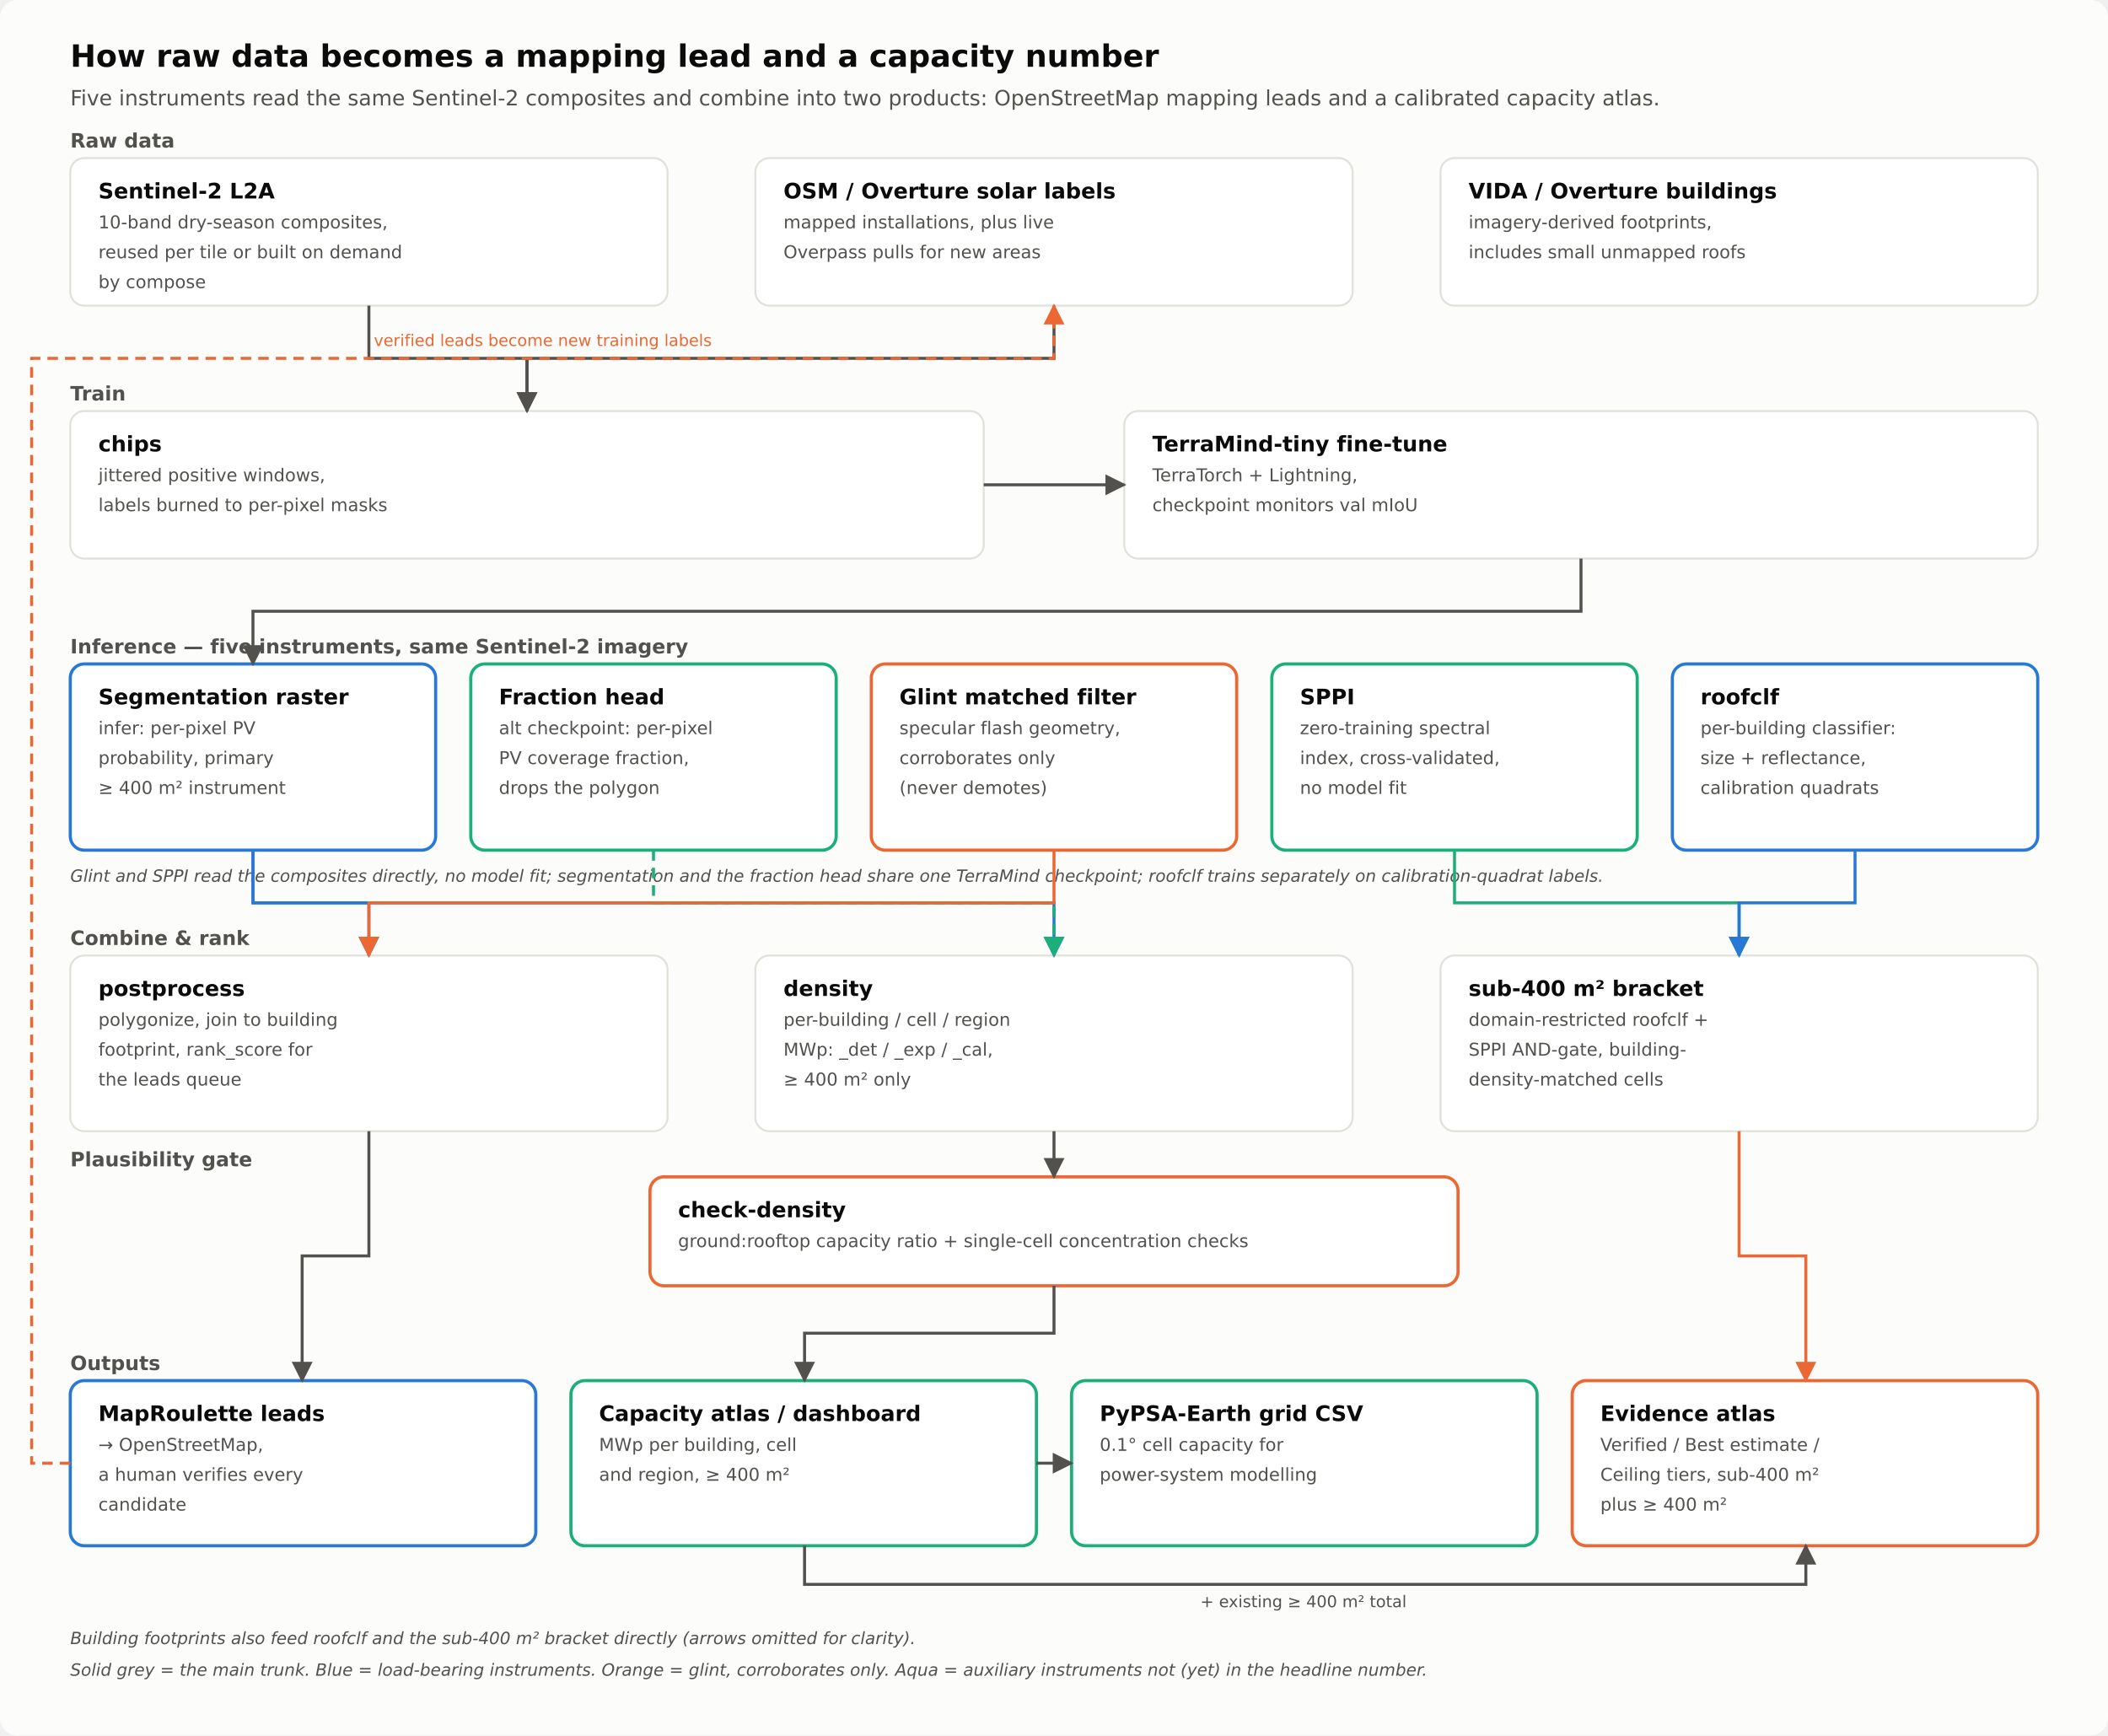
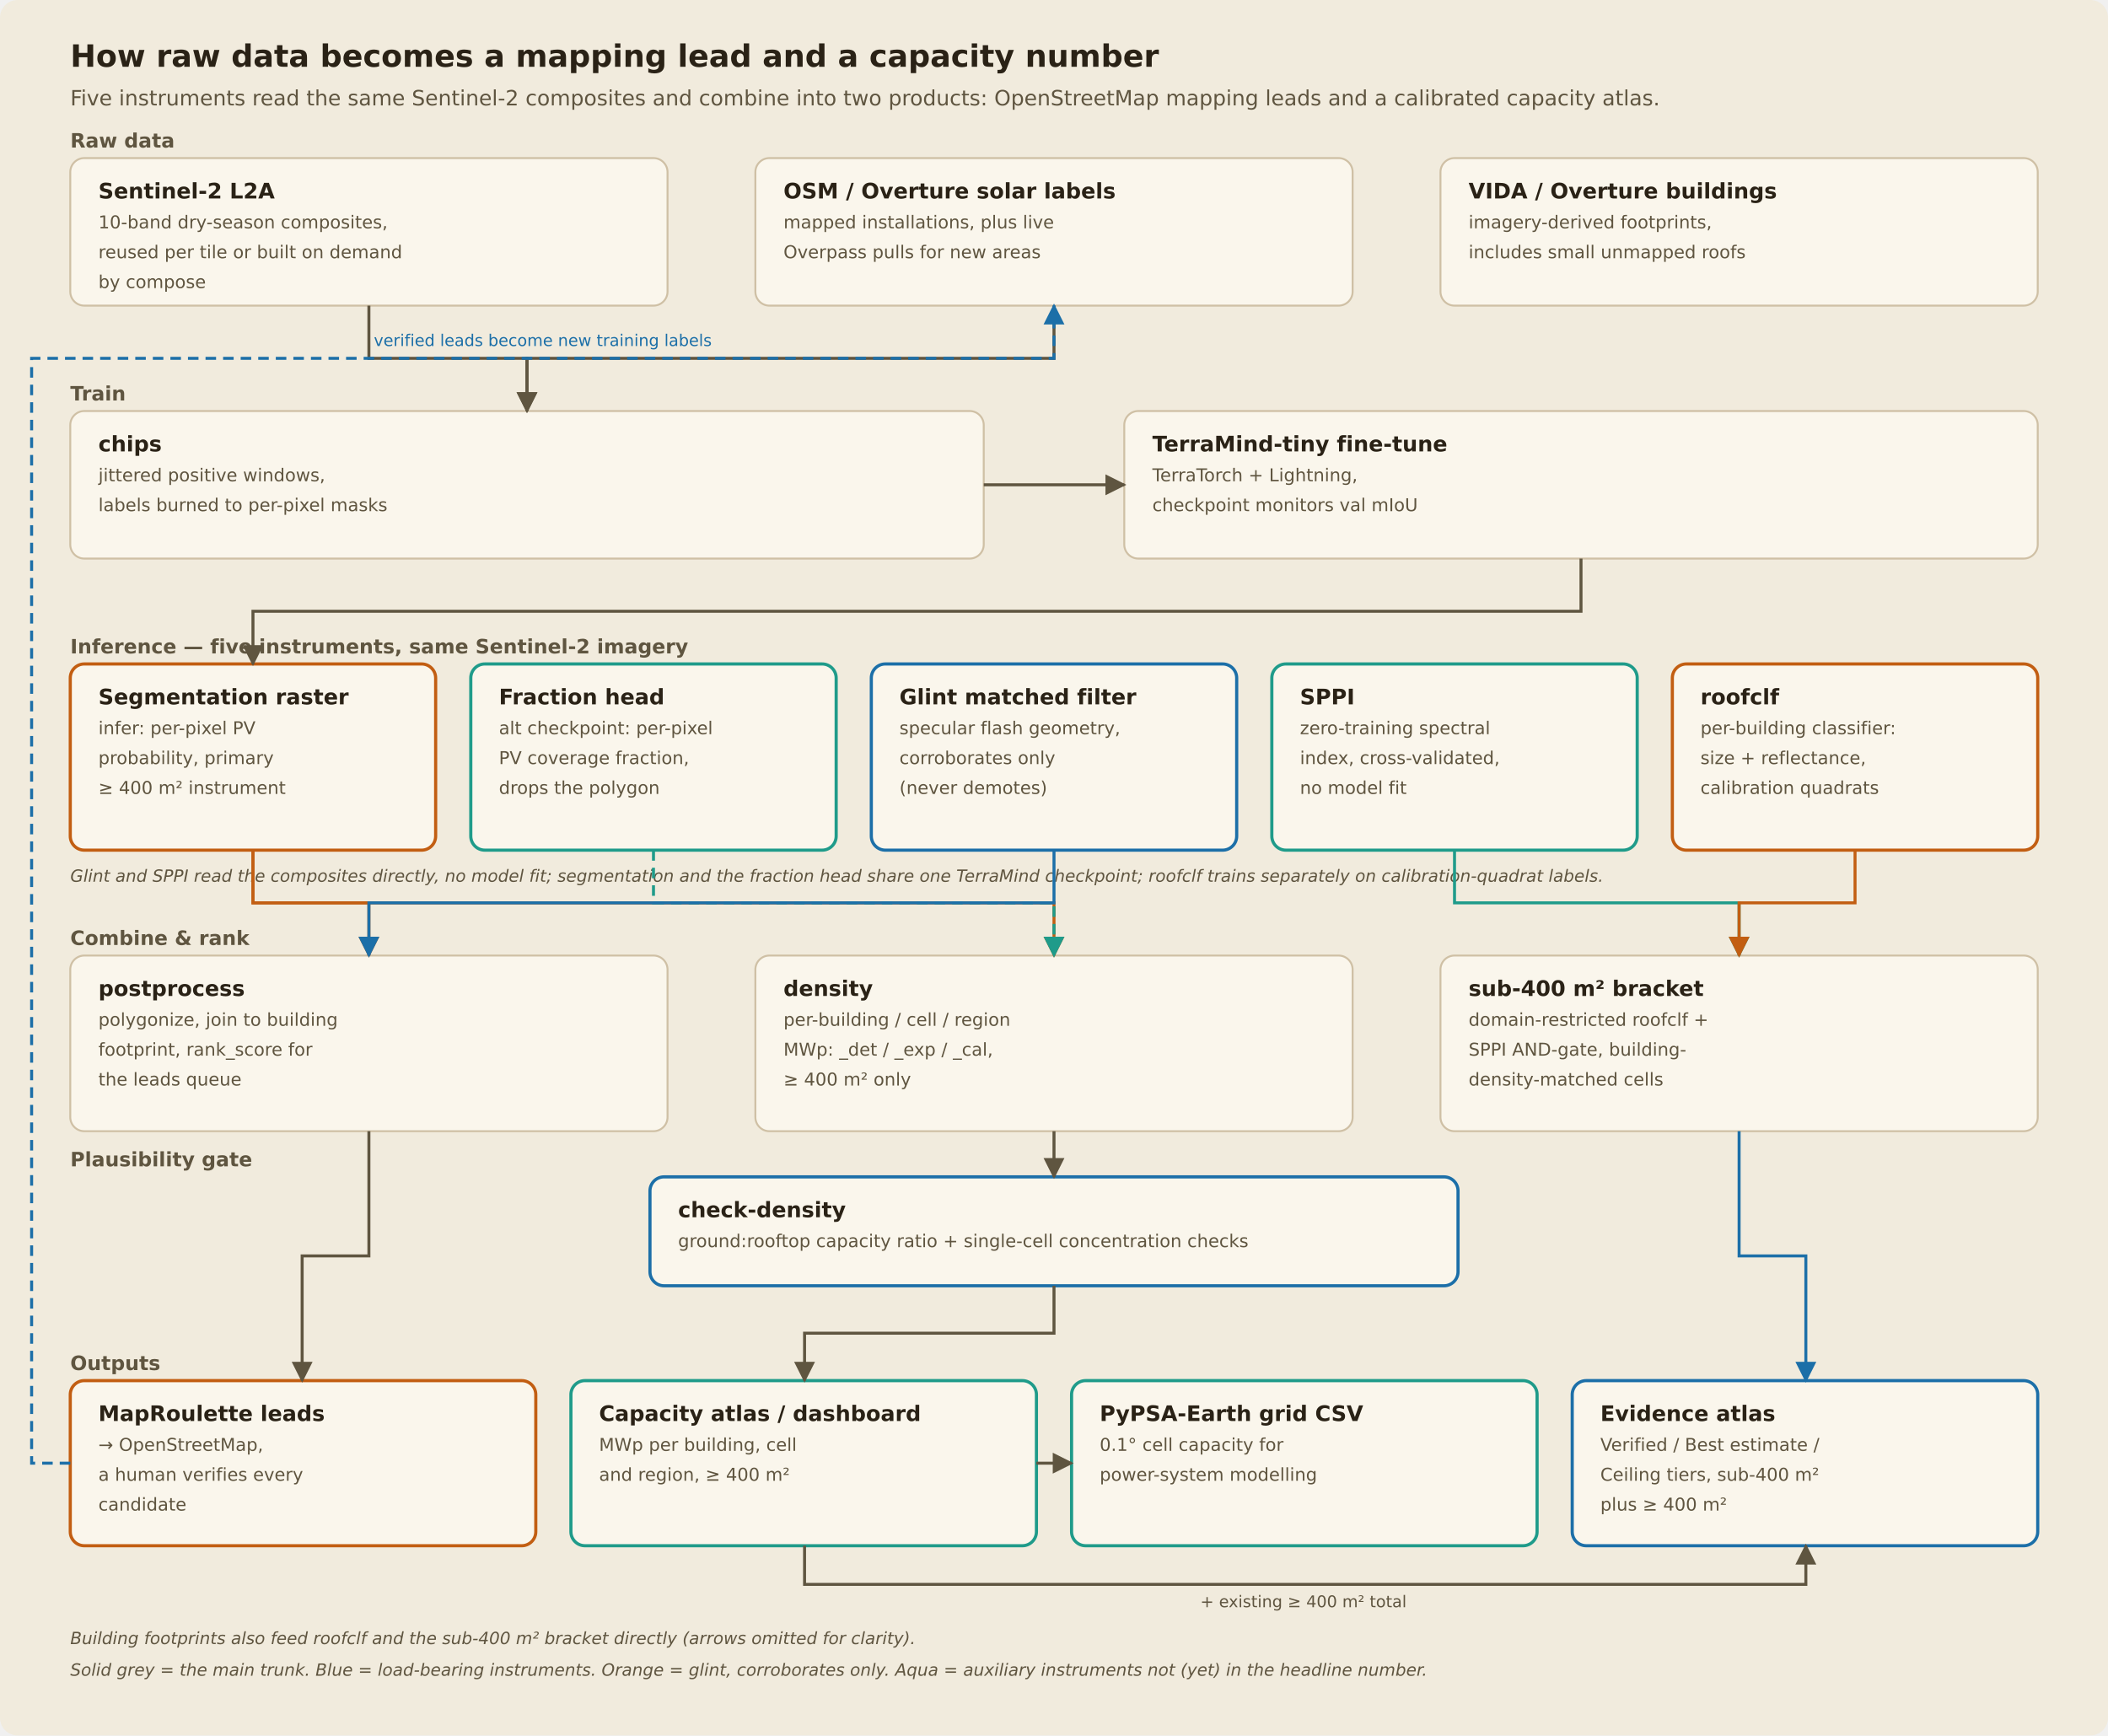
<svg xmlns="http://www.w3.org/2000/svg" width="1200" height="988" viewBox="0 0 1200 988" font-family="DejaVu Sans, system-ui, sans-serif">
  <defs>
-     <marker id="ah-52514e-light" viewBox="0 0 10 10" refX="9" refY="5" markerWidth="7" markerHeight="7" orient="auto-start-reverse">
-       <path d="M0,0 L10,5 L0,10 z" fill="#52514e" />
+     <marker id="ah-5f5540-light" viewBox="0 0 10 10" refX="9" refY="5" markerWidth="7" markerHeight="7" orient="auto-start-reverse">
+       <path d="M0,0 L10,5 L0,10 z" fill="#5f5540" />
    </marker>
-     <marker id="ah-2a78d6-light" viewBox="0 0 10 10" refX="9" refY="5" markerWidth="7" markerHeight="7" orient="auto-start-reverse">
-       <path d="M0,0 L10,5 L0,10 z" fill="#2a78d6" />
+     <marker id="ah-c25e12-light" viewBox="0 0 10 10" refX="9" refY="5" markerWidth="7" markerHeight="7" orient="auto-start-reverse">
+       <path d="M0,0 L10,5 L0,10 z" fill="#c25e12" />
    </marker>
-     <marker id="ah-eb6834-light" viewBox="0 0 10 10" refX="9" refY="5" markerWidth="7" markerHeight="7" orient="auto-start-reverse">
-       <path d="M0,0 L10,5 L0,10 z" fill="#eb6834" />
+     <marker id="ah-1c6fa8-light" viewBox="0 0 10 10" refX="9" refY="5" markerWidth="7" markerHeight="7" orient="auto-start-reverse">
+       <path d="M0,0 L10,5 L0,10 z" fill="#1c6fa8" />
    </marker>
-     <marker id="ah-1baf7a-light" viewBox="0 0 10 10" refX="9" refY="5" markerWidth="7" markerHeight="7" orient="auto-start-reverse">
-       <path d="M0,0 L10,5 L0,10 z" fill="#1baf7a" />
+     <marker id="ah-1f9b8a-light" viewBox="0 0 10 10" refX="9" refY="5" markerWidth="7" markerHeight="7" orient="auto-start-reverse">
+       <path d="M0,0 L10,5 L0,10 z" fill="#1f9b8a" />
    </marker>
  </defs>
-   <rect width="1200" height="988" rx="10" fill="#fcfcfb" />
-   <text x="40" y="38" font-size="17.5" font-weight="600" fill="#0b0b0b">How raw data becomes a mapping lead and a capacity number</text>
-   <text x="40" y="60" font-size="12" fill="#52514e">Five instruments read the same Sentinel-2 composites and combine into two products: OpenStreetMap mapping leads and a calibrated capacity atlas.</text>
-   <text x="40" y="84" font-size="11.3" font-weight="600" fill="#52514e">Raw data</text>
-   <rect x="40" y="90" width="340" height="84" rx="8" fill="#ffffff" stroke="#e1e0d9" stroke-width="1.1" />
-   <text x="56" y="113" font-size="12.2" font-weight="600" fill="#0b0b0b">Sentinel-2 L2A</text>
-   <text x="56" y="130" font-size="10.1" fill="#52514e">10-band dry-season composites,</text>
-   <text x="56" y="147" font-size="10.1" fill="#52514e">reused per tile or built on demand</text>
-   <text x="56" y="164" font-size="10.1" fill="#52514e">by compose</text>
-   <rect x="430" y="90" width="340" height="84" rx="8" fill="#ffffff" stroke="#e1e0d9" stroke-width="1.1" />
-   <text x="446" y="113" font-size="12.2" font-weight="600" fill="#0b0b0b">OSM / Overture solar labels</text>
-   <text x="446" y="130" font-size="10.1" fill="#52514e">mapped installations, plus live</text>
-   <text x="446" y="147" font-size="10.1" fill="#52514e">Overpass pulls for new areas</text>
-   <rect x="820" y="90" width="340" height="84" rx="8" fill="#ffffff" stroke="#e1e0d9" stroke-width="1.1" />
-   <text x="836" y="113" font-size="12.2" font-weight="600" fill="#0b0b0b">VIDA / Overture buildings</text>
-   <text x="836" y="130" font-size="10.1" fill="#52514e">imagery-derived footprints,</text>
-   <text x="836" y="147" font-size="10.1" fill="#52514e">includes small unmapped roofs</text>
-   <text x="40" y="228" font-size="11.3" font-weight="600" fill="#52514e">Train</text>
-   <rect x="40" y="234" width="520" height="84" rx="8" fill="#ffffff" stroke="#e1e0d9" stroke-width="1.1" />
-   <text x="56" y="257" font-size="12.2" font-weight="600" fill="#0b0b0b">chips</text>
-   <text x="56" y="274" font-size="10.1" fill="#52514e">jittered positive windows,</text>
-   <text x="56" y="291" font-size="10.1" fill="#52514e">labels burned to per-pixel masks</text>
-   <rect x="640" y="234" width="520" height="84" rx="8" fill="#ffffff" stroke="#e1e0d9" stroke-width="1.1" />
-   <text x="656" y="257" font-size="12.2" font-weight="600" fill="#0b0b0b">TerraMind-tiny fine-tune</text>
-   <text x="656" y="274" font-size="10.1" fill="#52514e">TerraTorch + Lightning,</text>
-   <text x="656" y="291" font-size="10.1" fill="#52514e">checkpoint monitors val mIoU</text>
-   <text x="40" y="372" font-size="11.3" font-weight="600" fill="#52514e">Inference — five instruments, same Sentinel-2 imagery</text>
-   <rect x="40" y="378" width="208" height="106" rx="8" fill="#ffffff" stroke="#2a78d6" stroke-width="1.8" />
-   <text x="56" y="401" font-size="12.2" font-weight="600" fill="#0b0b0b">Segmentation raster</text>
-   <text x="56" y="418" font-size="10.1" fill="#52514e">infer: per-pixel PV</text>
-   <text x="56" y="435" font-size="10.1" fill="#52514e">probability, primary</text>
-   <text x="56" y="452" font-size="10.1" fill="#52514e">≥ 400 m² instrument</text>
-   <rect x="268" y="378" width="208" height="106" rx="8" fill="#ffffff" stroke="#1baf7a" stroke-width="1.8" />
-   <text x="284" y="401" font-size="12.2" font-weight="600" fill="#0b0b0b">Fraction head</text>
-   <text x="284" y="418" font-size="10.1" fill="#52514e">alt checkpoint: per-pixel</text>
-   <text x="284" y="435" font-size="10.1" fill="#52514e">PV coverage fraction,</text>
-   <text x="284" y="452" font-size="10.1" fill="#52514e">drops the polygon</text>
-   <rect x="496" y="378" width="208" height="106" rx="8" fill="#ffffff" stroke="#eb6834" stroke-width="1.8" />
-   <text x="512" y="401" font-size="12.2" font-weight="600" fill="#0b0b0b">Glint matched filter</text>
-   <text x="512" y="418" font-size="10.1" fill="#52514e">specular flash geometry,</text>
-   <text x="512" y="435" font-size="10.1" fill="#52514e">corroborates only</text>
-   <text x="512" y="452" font-size="10.1" fill="#52514e">(never demotes)</text>
-   <rect x="724" y="378" width="208" height="106" rx="8" fill="#ffffff" stroke="#1baf7a" stroke-width="1.8" />
-   <text x="740" y="401" font-size="12.2" font-weight="600" fill="#0b0b0b">SPPI</text>
-   <text x="740" y="418" font-size="10.1" fill="#52514e">zero-training spectral</text>
-   <text x="740" y="435" font-size="10.1" fill="#52514e">index, cross-validated,</text>
-   <text x="740" y="452" font-size="10.1" fill="#52514e">no model fit</text>
-   <rect x="952" y="378" width="208" height="106" rx="8" fill="#ffffff" stroke="#2a78d6" stroke-width="1.8" />
-   <text x="968" y="401" font-size="12.2" font-weight="600" fill="#0b0b0b">roofclf</text>
-   <text x="968" y="418" font-size="10.1" fill="#52514e">per-building classifier:</text>
-   <text x="968" y="435" font-size="10.1" fill="#52514e">size + reflectance,</text>
-   <text x="968" y="452" font-size="10.1" fill="#52514e">calibration quadrats</text>
-   <text x="40" y="502" font-size="9.6" font-style="italic" fill="#52514e">Glint and SPPI read the composites directly, no model fit; segmentation and the fraction head share one TerraMind checkpoint; roofclf trains separately on calibration-quadrat labels.</text>
-   <text x="40" y="538" font-size="11.3" font-weight="600" fill="#52514e">Combine &amp; rank</text>
-   <rect x="40" y="544" width="340" height="100" rx="8" fill="#ffffff" stroke="#e1e0d9" stroke-width="1.1" />
-   <text x="56" y="567" font-size="12.2" font-weight="600" fill="#0b0b0b">postprocess</text>
-   <text x="56" y="584" font-size="10.1" fill="#52514e">polygonize, join to building</text>
-   <text x="56" y="601" font-size="10.1" fill="#52514e">footprint, rank_score for</text>
-   <text x="56" y="618" font-size="10.1" fill="#52514e">the leads queue</text>
-   <rect x="430" y="544" width="340" height="100" rx="8" fill="#ffffff" stroke="#e1e0d9" stroke-width="1.1" />
-   <text x="446" y="567" font-size="12.2" font-weight="600" fill="#0b0b0b">density</text>
-   <text x="446" y="584" font-size="10.1" fill="#52514e">per-building / cell / region</text>
-   <text x="446" y="601" font-size="10.1" fill="#52514e">MWp: _det / _exp / _cal,</text>
-   <text x="446" y="618" font-size="10.1" fill="#52514e">≥ 400 m² only</text>
-   <rect x="820" y="544" width="340" height="100" rx="8" fill="#ffffff" stroke="#e1e0d9" stroke-width="1.1" />
-   <text x="836" y="567" font-size="12.2" font-weight="600" fill="#0b0b0b">sub-400 m² bracket</text>
-   <text x="836" y="584" font-size="10.1" fill="#52514e">domain-restricted roofclf +</text>
-   <text x="836" y="601" font-size="10.1" fill="#52514e">SPPI AND-gate, building-</text>
-   <text x="836" y="618" font-size="10.1" fill="#52514e">density-matched cells</text>
-   <text x="40" y="664" font-size="11.3" font-weight="600" fill="#52514e">Plausibility gate</text>
-   <rect x="370" y="670" width="460" height="62" rx="8" fill="#ffffff" stroke="#eb6834" stroke-width="1.8" />
-   <text x="386" y="693" font-size="12.2" font-weight="600" fill="#0b0b0b">check-density</text>
-   <text x="386" y="710" font-size="10.1" fill="#52514e">ground:rooftop capacity ratio + single-cell concentration checks</text>
-   <text x="40" y="780" font-size="11.3" font-weight="600" fill="#52514e">Outputs</text>
-   <rect x="40" y="786" width="265" height="94" rx="8" fill="#ffffff" stroke="#2a78d6" stroke-width="1.8" />
-   <text x="56" y="809" font-size="12.2" font-weight="600" fill="#0b0b0b">MapRoulette leads</text>
-   <text x="56" y="826" font-size="10.1" fill="#52514e">→ OpenStreetMap,</text>
-   <text x="56" y="843" font-size="10.1" fill="#52514e">a human verifies every</text>
-   <text x="56" y="860" font-size="10.1" fill="#52514e">candidate</text>
-   <rect x="325" y="786" width="265" height="94" rx="8" fill="#ffffff" stroke="#1baf7a" stroke-width="1.8" />
-   <text x="341" y="809" font-size="12.2" font-weight="600" fill="#0b0b0b">Capacity atlas / dashboard</text>
-   <text x="341" y="826" font-size="10.1" fill="#52514e">MWp per building, cell</text>
-   <text x="341" y="843" font-size="10.1" fill="#52514e">and region, ≥ 400 m²</text>
-   <rect x="610" y="786" width="265" height="94" rx="8" fill="#ffffff" stroke="#1baf7a" stroke-width="1.8" />
-   <text x="626" y="809" font-size="12.2" font-weight="600" fill="#0b0b0b">PyPSA-Earth grid CSV</text>
-   <text x="626" y="826" font-size="10.1" fill="#52514e">0.1° cell capacity for</text>
-   <text x="626" y="843" font-size="10.1" fill="#52514e">power-system modelling</text>
-   <rect x="895" y="786" width="265" height="94" rx="8" fill="#ffffff" stroke="#eb6834" stroke-width="1.8" />
-   <text x="911" y="809" font-size="12.2" font-weight="600" fill="#0b0b0b">Evidence atlas</text>
-   <text x="911" y="826" font-size="10.1" fill="#52514e">Verified / Best estimate /</text>
-   <text x="911" y="843" font-size="10.1" fill="#52514e">Ceiling tiers, sub-400 m²</text>
-   <text x="911" y="860" font-size="10.1" fill="#52514e">plus ≥ 400 m²</text>
-   <text x="40" y="936" font-size="9.6" font-style="italic" fill="#52514e">Building footprints also feed roofclf and the sub-400 m² bracket directly (arrows omitted for clarity).</text>
-   <text x="40" y="954" font-size="9.6" font-style="italic" fill="#52514e">Solid grey = the main trunk. Blue = load-bearing instruments. Orange = glint, corroborates only. Aqua = auxiliary instruments not (yet) in the headline number.</text>
-   <path d="M210,174 V204 H300 V234" stroke="#52514e" stroke-width="1.7" fill="none" marker-end="url(#ah-52514e-light)" />
-   <path d="M600,174 V204 H300 V234" stroke="#52514e" stroke-width="1.7" fill="none" marker-end="url(#ah-52514e-light)" />
-   <path d="M560,276 H640" stroke="#52514e" stroke-width="1.7" fill="none" marker-end="url(#ah-52514e-light)" />
-   <path d="M900,318 V348 H144 V378" stroke="#52514e" stroke-width="1.7" fill="none" marker-end="url(#ah-52514e-light)" />
-   <path d="M144,484 V514 H210 V544" stroke="#2a78d6" stroke-width="1.7" fill="none" marker-end="url(#ah-2a78d6-light)" />
-   <path d="M144,484 V514 H600 V544" stroke="#2a78d6" stroke-width="1.7" fill="none" marker-end="url(#ah-2a78d6-light)" />
-   <path d="M372,484 V514 H600 V544" stroke="#1baf7a" stroke-width="1.7" fill="none" marker-end="url(#ah-1baf7a-light)" stroke-dasharray="6,4" />
-   <path d="M600,484 V514 H210 V544" stroke="#eb6834" stroke-width="1.7" fill="none" marker-end="url(#ah-eb6834-light)" />
-   <path d="M828,484 V514 H990 V544" stroke="#1baf7a" stroke-width="1.7" fill="none" marker-end="url(#ah-1baf7a-light)" />
-   <path d="M1056,484 V514 H990 V544" stroke="#2a78d6" stroke-width="1.7" fill="none" marker-end="url(#ah-2a78d6-light)" />
-   <path d="M210,644 V715 H172 V786" stroke="#52514e" stroke-width="1.7" fill="none" marker-end="url(#ah-52514e-light)" />
-   <path d="M600,644 V657 H600 V670" stroke="#52514e" stroke-width="1.7" fill="none" marker-end="url(#ah-52514e-light)" />
-   <path d="M600,732 V759 H458 V786" stroke="#52514e" stroke-width="1.7" fill="none" marker-end="url(#ah-52514e-light)" />
-   <path d="M590,833 H610" stroke="#52514e" stroke-width="1.7" fill="none" marker-end="url(#ah-52514e-light)" />
-   <path d="M458,880 V902 H1028 V880" stroke="#52514e" stroke-width="1.7" fill="none" marker-end="url(#ah-52514e-light)" />
-   <text x="742" y="915" font-size="9.2" fill="#52514e" text-anchor="middle">+ existing ≥ 400 m² total</text>
-   <path d="M990,644 V715 H1028 V786" stroke="#eb6834" stroke-width="1.7" fill="none" marker-end="url(#ah-eb6834-light)" />
-   <path d="M40,833 H18 V204 H600 V174" stroke="#eb6834" stroke-width="1.7" fill="none" marker-end="url(#ah-eb6834-light)" stroke-dasharray="6,4" />
-   <text x="309" y="197" font-size="9.2" fill="#eb6834" text-anchor="middle">verified leads become new training labels</text>
+   <rect width="1200" height="988" rx="10" fill="#f1ebdd" />
+   <text x="40" y="38" font-size="17.5" font-weight="600" fill="#2a2216">How raw data becomes a mapping lead and a capacity number</text>
+   <text x="40" y="60" font-size="12" fill="#5f5540">Five instruments read the same Sentinel-2 composites and combine into two products: OpenStreetMap mapping leads and a calibrated capacity atlas.</text>
+   <text x="40" y="84" font-size="11.3" font-weight="600" fill="#5f5540">Raw data</text>
+   <rect x="40" y="90" width="340" height="84" rx="8" fill="#faf6ec" stroke="#cfc0a5" stroke-width="1.1" />
+   <text x="56" y="113" font-size="12.2" font-weight="600" fill="#2a2216">Sentinel-2 L2A</text>
+   <text x="56" y="130" font-size="10.1" fill="#5f5540">10-band dry-season composites,</text>
+   <text x="56" y="147" font-size="10.1" fill="#5f5540">reused per tile or built on demand</text>
+   <text x="56" y="164" font-size="10.1" fill="#5f5540">by compose</text>
+   <rect x="430" y="90" width="340" height="84" rx="8" fill="#faf6ec" stroke="#cfc0a5" stroke-width="1.1" />
+   <text x="446" y="113" font-size="12.2" font-weight="600" fill="#2a2216">OSM / Overture solar labels</text>
+   <text x="446" y="130" font-size="10.1" fill="#5f5540">mapped installations, plus live</text>
+   <text x="446" y="147" font-size="10.1" fill="#5f5540">Overpass pulls for new areas</text>
+   <rect x="820" y="90" width="340" height="84" rx="8" fill="#faf6ec" stroke="#cfc0a5" stroke-width="1.1" />
+   <text x="836" y="113" font-size="12.2" font-weight="600" fill="#2a2216">VIDA / Overture buildings</text>
+   <text x="836" y="130" font-size="10.1" fill="#5f5540">imagery-derived footprints,</text>
+   <text x="836" y="147" font-size="10.1" fill="#5f5540">includes small unmapped roofs</text>
+   <text x="40" y="228" font-size="11.3" font-weight="600" fill="#5f5540">Train</text>
+   <rect x="40" y="234" width="520" height="84" rx="8" fill="#faf6ec" stroke="#cfc0a5" stroke-width="1.1" />
+   <text x="56" y="257" font-size="12.2" font-weight="600" fill="#2a2216">chips</text>
+   <text x="56" y="274" font-size="10.1" fill="#5f5540">jittered positive windows,</text>
+   <text x="56" y="291" font-size="10.1" fill="#5f5540">labels burned to per-pixel masks</text>
+   <rect x="640" y="234" width="520" height="84" rx="8" fill="#faf6ec" stroke="#cfc0a5" stroke-width="1.1" />
+   <text x="656" y="257" font-size="12.2" font-weight="600" fill="#2a2216">TerraMind-tiny fine-tune</text>
+   <text x="656" y="274" font-size="10.1" fill="#5f5540">TerraTorch + Lightning,</text>
+   <text x="656" y="291" font-size="10.1" fill="#5f5540">checkpoint monitors val mIoU</text>
+   <text x="40" y="372" font-size="11.3" font-weight="600" fill="#5f5540">Inference — five instruments, same Sentinel-2 imagery</text>
+   <rect x="40" y="378" width="208" height="106" rx="8" fill="#faf6ec" stroke="#c25e12" stroke-width="1.8" />
+   <text x="56" y="401" font-size="12.2" font-weight="600" fill="#2a2216">Segmentation raster</text>
+   <text x="56" y="418" font-size="10.1" fill="#5f5540">infer: per-pixel PV</text>
+   <text x="56" y="435" font-size="10.1" fill="#5f5540">probability, primary</text>
+   <text x="56" y="452" font-size="10.1" fill="#5f5540">≥ 400 m² instrument</text>
+   <rect x="268" y="378" width="208" height="106" rx="8" fill="#faf6ec" stroke="#1f9b8a" stroke-width="1.8" />
+   <text x="284" y="401" font-size="12.2" font-weight="600" fill="#2a2216">Fraction head</text>
+   <text x="284" y="418" font-size="10.1" fill="#5f5540">alt checkpoint: per-pixel</text>
+   <text x="284" y="435" font-size="10.1" fill="#5f5540">PV coverage fraction,</text>
+   <text x="284" y="452" font-size="10.1" fill="#5f5540">drops the polygon</text>
+   <rect x="496" y="378" width="208" height="106" rx="8" fill="#faf6ec" stroke="#1c6fa8" stroke-width="1.8" />
+   <text x="512" y="401" font-size="12.2" font-weight="600" fill="#2a2216">Glint matched filter</text>
+   <text x="512" y="418" font-size="10.1" fill="#5f5540">specular flash geometry,</text>
+   <text x="512" y="435" font-size="10.1" fill="#5f5540">corroborates only</text>
+   <text x="512" y="452" font-size="10.1" fill="#5f5540">(never demotes)</text>
+   <rect x="724" y="378" width="208" height="106" rx="8" fill="#faf6ec" stroke="#1f9b8a" stroke-width="1.8" />
+   <text x="740" y="401" font-size="12.2" font-weight="600" fill="#2a2216">SPPI</text>
+   <text x="740" y="418" font-size="10.1" fill="#5f5540">zero-training spectral</text>
+   <text x="740" y="435" font-size="10.1" fill="#5f5540">index, cross-validated,</text>
+   <text x="740" y="452" font-size="10.1" fill="#5f5540">no model fit</text>
+   <rect x="952" y="378" width="208" height="106" rx="8" fill="#faf6ec" stroke="#c25e12" stroke-width="1.8" />
+   <text x="968" y="401" font-size="12.2" font-weight="600" fill="#2a2216">roofclf</text>
+   <text x="968" y="418" font-size="10.1" fill="#5f5540">per-building classifier:</text>
+   <text x="968" y="435" font-size="10.1" fill="#5f5540">size + reflectance,</text>
+   <text x="968" y="452" font-size="10.1" fill="#5f5540">calibration quadrats</text>
+   <text x="40" y="502" font-size="9.6" font-style="italic" fill="#5f5540">Glint and SPPI read the composites directly, no model fit; segmentation and the fraction head share one TerraMind checkpoint; roofclf trains separately on calibration-quadrat labels.</text>
+   <text x="40" y="538" font-size="11.3" font-weight="600" fill="#5f5540">Combine &amp; rank</text>
+   <rect x="40" y="544" width="340" height="100" rx="8" fill="#faf6ec" stroke="#cfc0a5" stroke-width="1.1" />
+   <text x="56" y="567" font-size="12.2" font-weight="600" fill="#2a2216">postprocess</text>
+   <text x="56" y="584" font-size="10.1" fill="#5f5540">polygonize, join to building</text>
+   <text x="56" y="601" font-size="10.1" fill="#5f5540">footprint, rank_score for</text>
+   <text x="56" y="618" font-size="10.1" fill="#5f5540">the leads queue</text>
+   <rect x="430" y="544" width="340" height="100" rx="8" fill="#faf6ec" stroke="#cfc0a5" stroke-width="1.1" />
+   <text x="446" y="567" font-size="12.2" font-weight="600" fill="#2a2216">density</text>
+   <text x="446" y="584" font-size="10.1" fill="#5f5540">per-building / cell / region</text>
+   <text x="446" y="601" font-size="10.1" fill="#5f5540">MWp: _det / _exp / _cal,</text>
+   <text x="446" y="618" font-size="10.1" fill="#5f5540">≥ 400 m² only</text>
+   <rect x="820" y="544" width="340" height="100" rx="8" fill="#faf6ec" stroke="#cfc0a5" stroke-width="1.1" />
+   <text x="836" y="567" font-size="12.2" font-weight="600" fill="#2a2216">sub-400 m² bracket</text>
+   <text x="836" y="584" font-size="10.1" fill="#5f5540">domain-restricted roofclf +</text>
+   <text x="836" y="601" font-size="10.1" fill="#5f5540">SPPI AND-gate, building-</text>
+   <text x="836" y="618" font-size="10.1" fill="#5f5540">density-matched cells</text>
+   <text x="40" y="664" font-size="11.3" font-weight="600" fill="#5f5540">Plausibility gate</text>
+   <rect x="370" y="670" width="460" height="62" rx="8" fill="#faf6ec" stroke="#1c6fa8" stroke-width="1.8" />
+   <text x="386" y="693" font-size="12.2" font-weight="600" fill="#2a2216">check-density</text>
+   <text x="386" y="710" font-size="10.1" fill="#5f5540">ground:rooftop capacity ratio + single-cell concentration checks</text>
+   <text x="40" y="780" font-size="11.3" font-weight="600" fill="#5f5540">Outputs</text>
+   <rect x="40" y="786" width="265" height="94" rx="8" fill="#faf6ec" stroke="#c25e12" stroke-width="1.8" />
+   <text x="56" y="809" font-size="12.2" font-weight="600" fill="#2a2216">MapRoulette leads</text>
+   <text x="56" y="826" font-size="10.1" fill="#5f5540">→ OpenStreetMap,</text>
+   <text x="56" y="843" font-size="10.1" fill="#5f5540">a human verifies every</text>
+   <text x="56" y="860" font-size="10.1" fill="#5f5540">candidate</text>
+   <rect x="325" y="786" width="265" height="94" rx="8" fill="#faf6ec" stroke="#1f9b8a" stroke-width="1.8" />
+   <text x="341" y="809" font-size="12.2" font-weight="600" fill="#2a2216">Capacity atlas / dashboard</text>
+   <text x="341" y="826" font-size="10.1" fill="#5f5540">MWp per building, cell</text>
+   <text x="341" y="843" font-size="10.1" fill="#5f5540">and region, ≥ 400 m²</text>
+   <rect x="610" y="786" width="265" height="94" rx="8" fill="#faf6ec" stroke="#1f9b8a" stroke-width="1.8" />
+   <text x="626" y="809" font-size="12.2" font-weight="600" fill="#2a2216">PyPSA-Earth grid CSV</text>
+   <text x="626" y="826" font-size="10.1" fill="#5f5540">0.1° cell capacity for</text>
+   <text x="626" y="843" font-size="10.1" fill="#5f5540">power-system modelling</text>
+   <rect x="895" y="786" width="265" height="94" rx="8" fill="#faf6ec" stroke="#1c6fa8" stroke-width="1.8" />
+   <text x="911" y="809" font-size="12.2" font-weight="600" fill="#2a2216">Evidence atlas</text>
+   <text x="911" y="826" font-size="10.1" fill="#5f5540">Verified / Best estimate /</text>
+   <text x="911" y="843" font-size="10.1" fill="#5f5540">Ceiling tiers, sub-400 m²</text>
+   <text x="911" y="860" font-size="10.1" fill="#5f5540">plus ≥ 400 m²</text>
+   <text x="40" y="936" font-size="9.6" font-style="italic" fill="#5f5540">Building footprints also feed roofclf and the sub-400 m² bracket directly (arrows omitted for clarity).</text>
+   <text x="40" y="954" font-size="9.6" font-style="italic" fill="#5f5540">Solid grey = the main trunk. Blue = load-bearing instruments. Orange = glint, corroborates only. Aqua = auxiliary instruments not (yet) in the headline number.</text>
+   <path d="M210,174 V204 H300 V234" stroke="#5f5540" stroke-width="1.7" fill="none" marker-end="url(#ah-5f5540-light)" />
+   <path d="M600,174 V204 H300 V234" stroke="#5f5540" stroke-width="1.7" fill="none" marker-end="url(#ah-5f5540-light)" />
+   <path d="M560,276 H640" stroke="#5f5540" stroke-width="1.7" fill="none" marker-end="url(#ah-5f5540-light)" />
+   <path d="M900,318 V348 H144 V378" stroke="#5f5540" stroke-width="1.7" fill="none" marker-end="url(#ah-5f5540-light)" />
+   <path d="M144,484 V514 H210 V544" stroke="#c25e12" stroke-width="1.7" fill="none" marker-end="url(#ah-c25e12-light)" />
+   <path d="M144,484 V514 H600 V544" stroke="#c25e12" stroke-width="1.7" fill="none" marker-end="url(#ah-c25e12-light)" />
+   <path d="M372,484 V514 H600 V544" stroke="#1f9b8a" stroke-width="1.7" fill="none" marker-end="url(#ah-1f9b8a-light)" stroke-dasharray="6,4" />
+   <path d="M600,484 V514 H210 V544" stroke="#1c6fa8" stroke-width="1.7" fill="none" marker-end="url(#ah-1c6fa8-light)" />
+   <path d="M828,484 V514 H990 V544" stroke="#1f9b8a" stroke-width="1.7" fill="none" marker-end="url(#ah-1f9b8a-light)" />
+   <path d="M1056,484 V514 H990 V544" stroke="#c25e12" stroke-width="1.7" fill="none" marker-end="url(#ah-c25e12-light)" />
+   <path d="M210,644 V715 H172 V786" stroke="#5f5540" stroke-width="1.7" fill="none" marker-end="url(#ah-5f5540-light)" />
+   <path d="M600,644 V657 H600 V670" stroke="#5f5540" stroke-width="1.7" fill="none" marker-end="url(#ah-5f5540-light)" />
+   <path d="M600,732 V759 H458 V786" stroke="#5f5540" stroke-width="1.7" fill="none" marker-end="url(#ah-5f5540-light)" />
+   <path d="M590,833 H610" stroke="#5f5540" stroke-width="1.7" fill="none" marker-end="url(#ah-5f5540-light)" />
+   <path d="M458,880 V902 H1028 V880" stroke="#5f5540" stroke-width="1.7" fill="none" marker-end="url(#ah-5f5540-light)" />
+   <text x="742" y="915" font-size="9.2" fill="#5f5540" text-anchor="middle">+ existing ≥ 400 m² total</text>
+   <path d="M990,644 V715 H1028 V786" stroke="#1c6fa8" stroke-width="1.7" fill="none" marker-end="url(#ah-1c6fa8-light)" />
+   <path d="M40,833 H18 V204 H600 V174" stroke="#1c6fa8" stroke-width="1.7" fill="none" marker-end="url(#ah-1c6fa8-light)" stroke-dasharray="6,4" />
+   <text x="309" y="197" font-size="9.2" fill="#1c6fa8" text-anchor="middle">verified leads become new training labels</text>
</svg>
